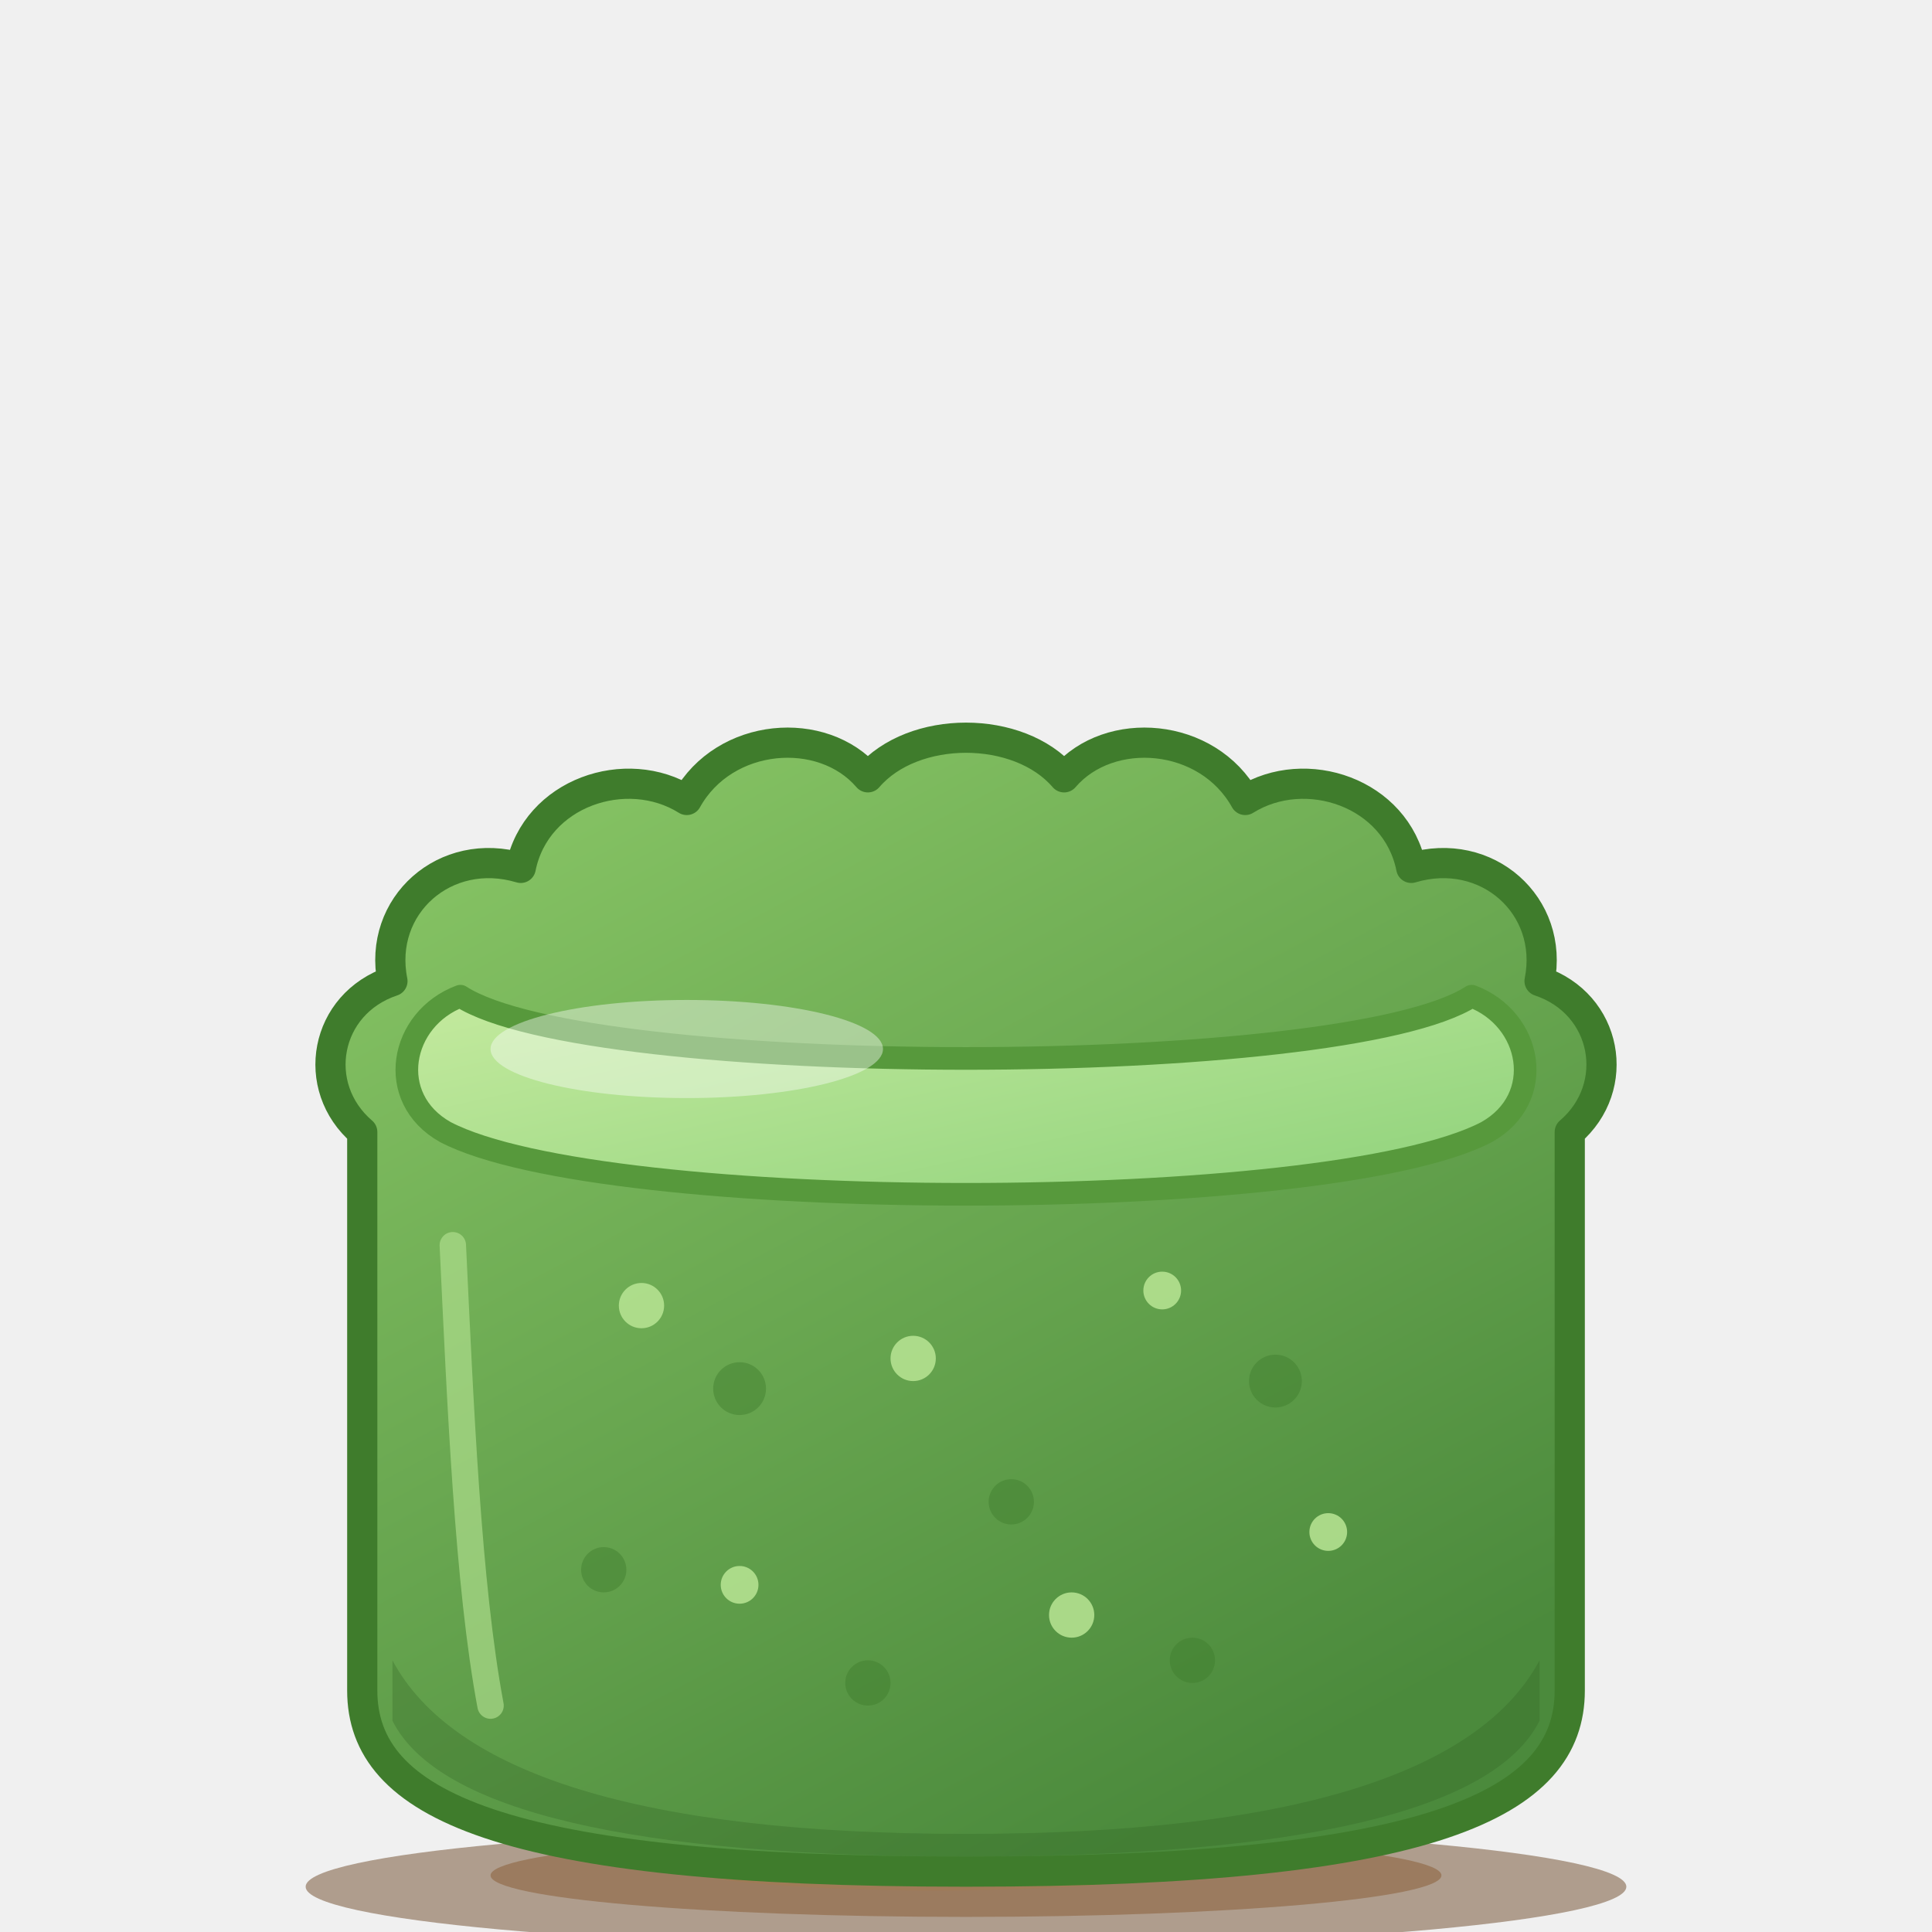
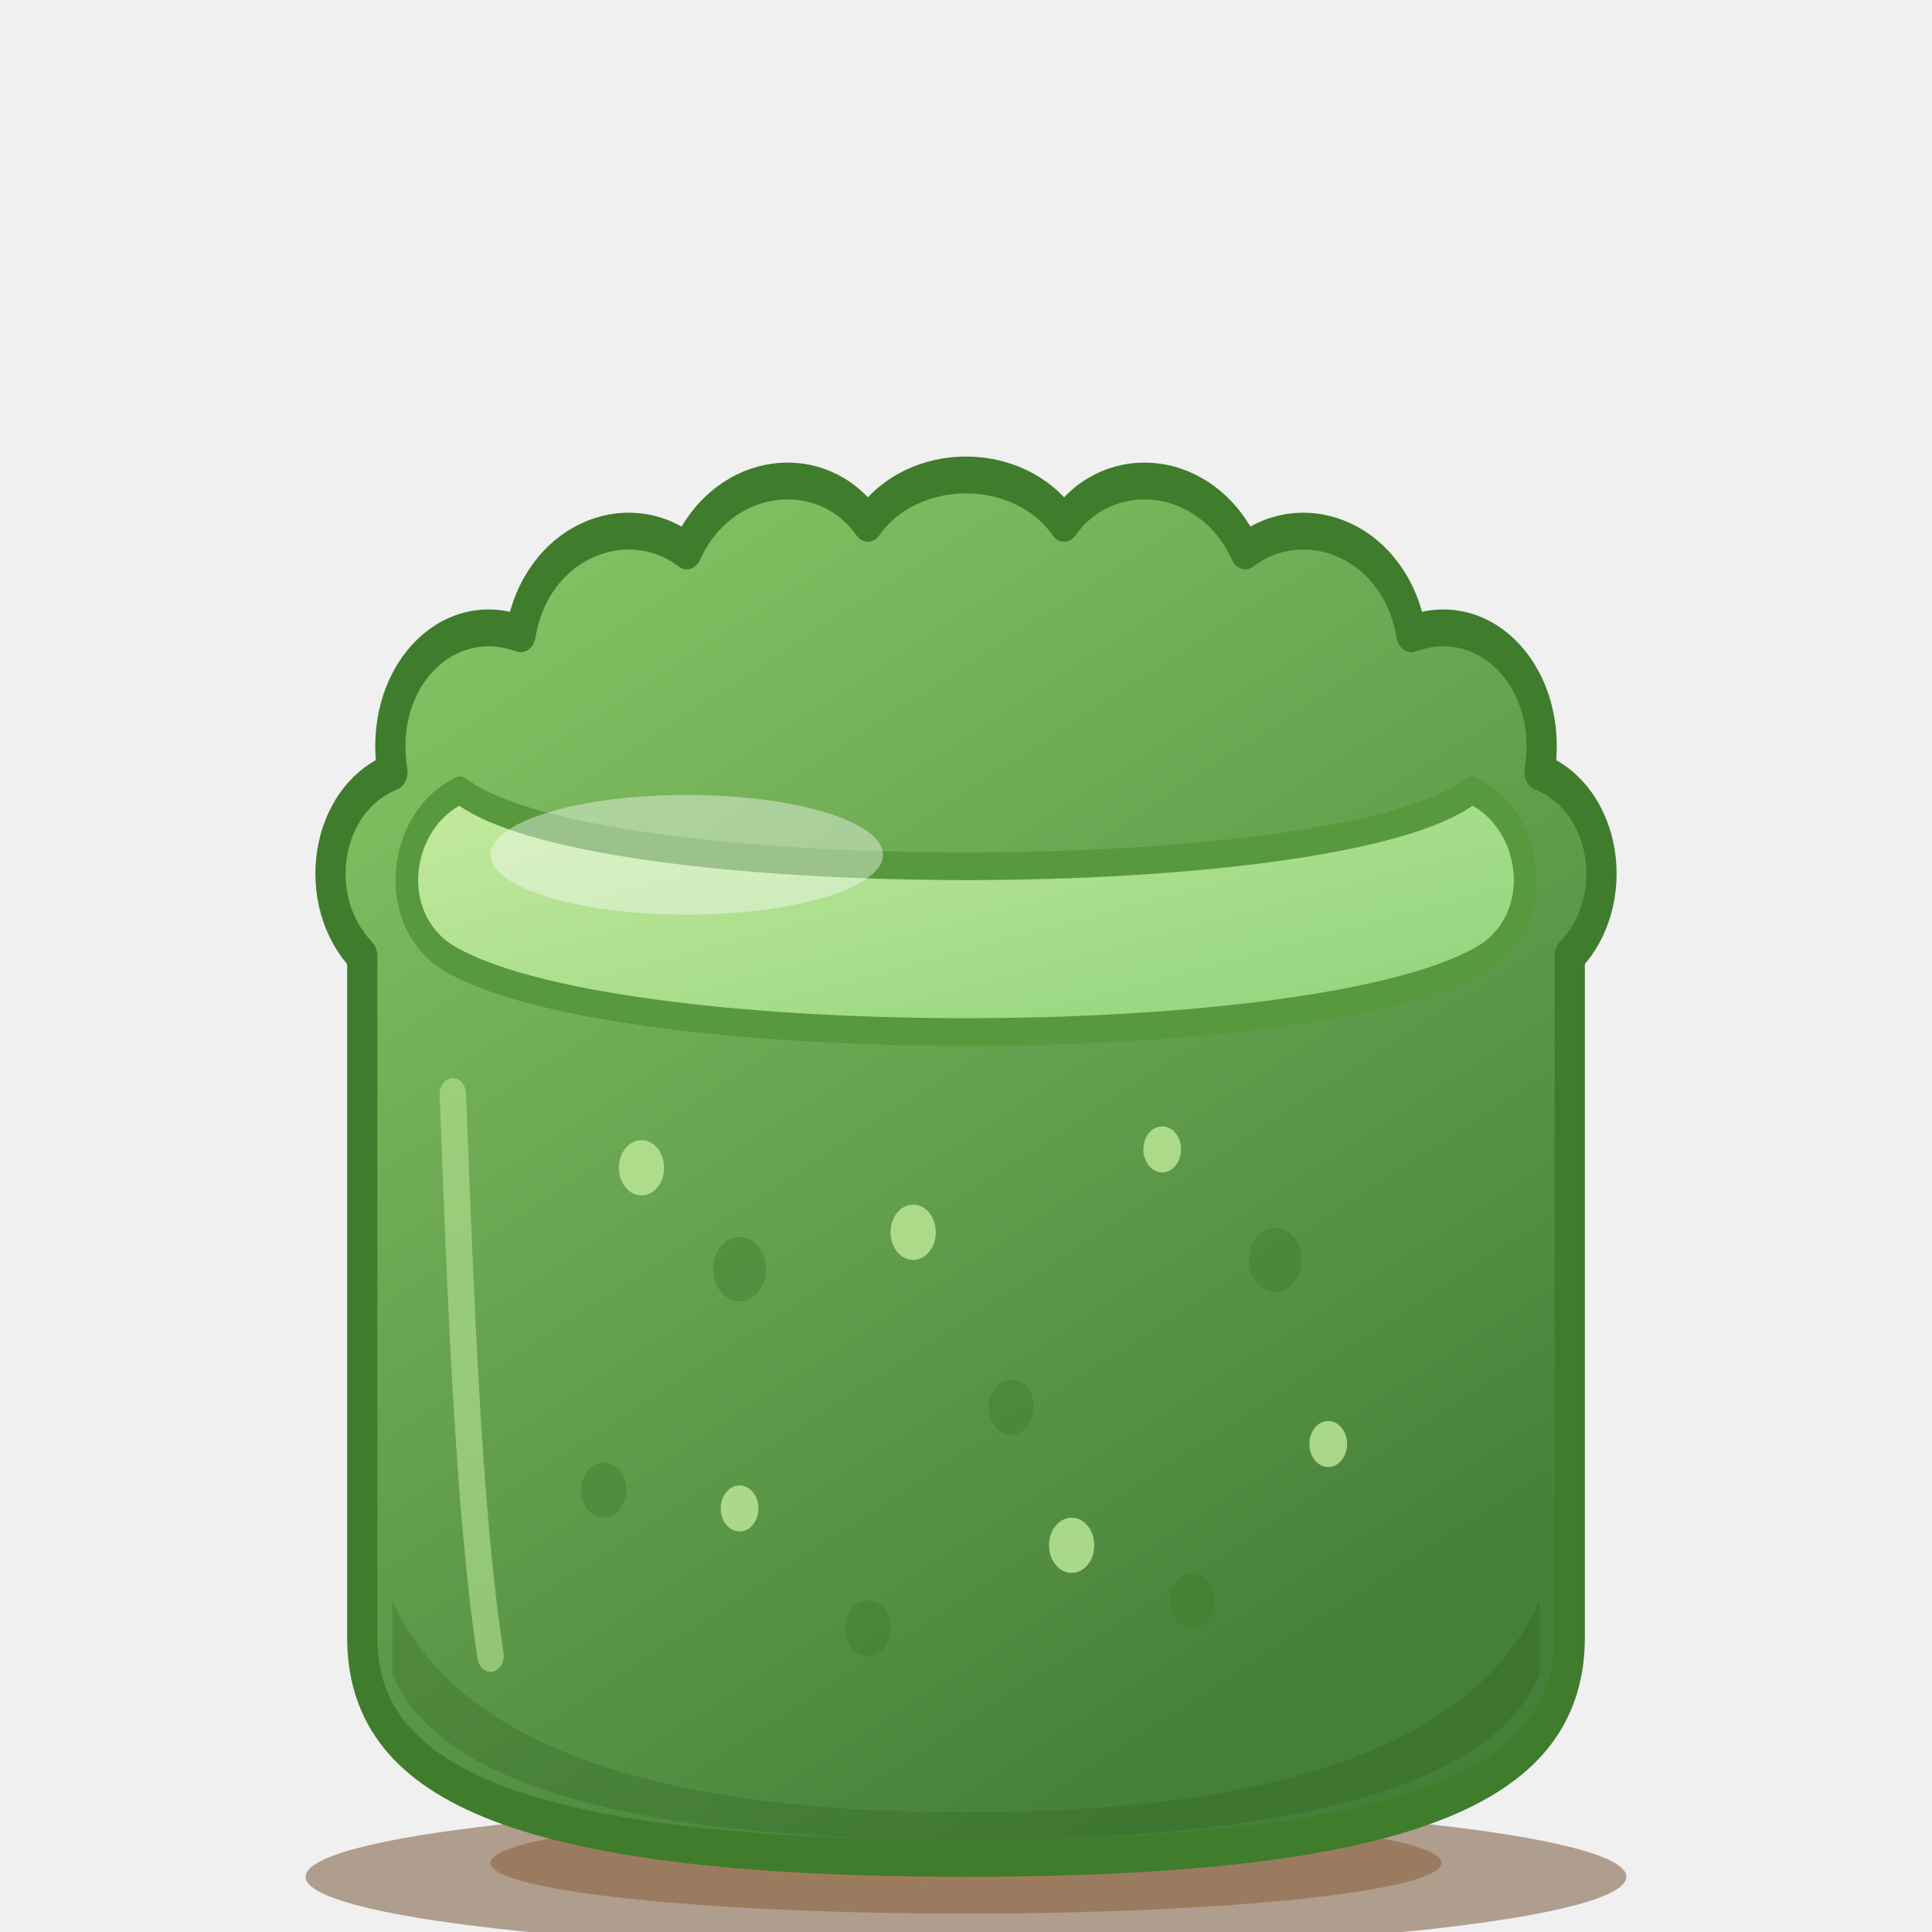
<svg xmlns="http://www.w3.org/2000/svg" width="512" height="512" viewBox="0 0 512 512">
  <defs>
    <linearGradient id="front" x1="0" y1="0" x2="0.6" y2="1">
      <stop offset="0" stop-color="#8cc968" />
-       <stop offset="1" stop-color="#4b8a3c" />
+       <stop offset="1" stop-color="#457f38" />
    </linearGradient>
    <linearGradient id="top" x1="0" y1="0" x2="1" y2="0.8">
      <stop offset="0" stop-color="#c4ea9e" />
      <stop offset="1" stop-color="#93d47e" />
    </linearGradient>
  </defs>
-   <ellipse cx="256" cy="500" rx="175" ry="16" fill="#6d4a2a" opacity="0.50" />
-   <ellipse cx="256" cy="497" rx="126" ry="11" fill="#8a5f38" opacity="0.55" />
-   <ellipse cx="248" cy="494" rx="70" ry="7" fill="#a4794e" opacity="0.45" />
-   <path d="M96 300 C82 288 86 266 104 260 C100 240 118 224 138 230 C142 210 166 202 182 212 C192 194 218 192 230 206 C242 192 270 192 282 206 C294 192 320 194 330 212 C346 202 370 210 374 230 C394 224 412 240 408 260 C426 266 430 288 416 300 L416 448 C416 478 380 496 256 496 C132 496 96 478 96 448 Z" fill="url(#front)" stroke="#3f7c2c" stroke-width="8" stroke-linejoin="round" />
-   <path d="M118 300 C160 322 352 322 394 300 C410 291 406 270 390 264 C356 286 156 286 122 264 C106 270 102 291 118 300 Z" fill="url(#top)" stroke="#57993c" stroke-width="6" stroke-linejoin="round" />
-   <ellipse cx="182" cy="278" rx="52" ry="13" fill="#ffffff" opacity="0.4" />
-   <path d="M120 330 C122 372 124 420 130 452" stroke="#b8e594" stroke-width="7" fill="none" stroke-linecap="round" opacity="0.6" />
-   <g fill="#3f7c2c" opacity="0.45">
-     <circle cx="196" cy="368" r="7" />
-     <circle cx="268" cy="398" r="6" />
-     <circle cx="338" cy="366" r="7" />
-     <circle cx="230" cy="446" r="6" />
-     <circle cx="316" cy="440" r="6" />
-     <circle cx="160" cy="416" r="6" />
+   <g transform="translate(256 512) scale(1.0 1.22) translate(-256 -512)">
+     <ellipse cx="256" cy="500" rx="175" ry="16" fill="#6d4a2a" opacity="0.50" />
+     <ellipse cx="256" cy="497" rx="126" ry="11" fill="#8a5f38" opacity="0.55" />
+     <ellipse cx="248" cy="494" rx="70" ry="7" fill="#a4794e" opacity="0.45" />
+     <path d="M96 300 C82 288 86 266 104 260 C100 240 118 224 138 230 C142 210 166 202 182 212 C192 194 218 192 230 206 C242 192 270 192 282 206 C294 192 320 194 330 212 C346 202 370 210 374 230 C394 224 412 240 408 260 C426 266 430 288 416 300 L416 448 C416 478 380 496 256 496 C132 496 96 478 96 448 Z" fill="url(#front)" stroke="#3f7c2c" stroke-width="8" stroke-linejoin="round" />
+     <path d="M118 300 C160 322 352 322 394 300 C410 291 406 270 390 264 C356 286 156 286 122 264 C106 270 102 291 118 300 Z" fill="url(#top)" stroke="#57993c" stroke-width="6" stroke-linejoin="round" />
+     <ellipse cx="182" cy="278" rx="52" ry="13" fill="#ffffff" opacity="0.4" />
+     <path d="M120 330 C122 372 124 420 130 452" stroke="#b8e594" stroke-width="7" fill="none" stroke-linecap="round" opacity="0.6" />
+     <g fill="#3f7c2c" opacity="0.45">
+       <circle cx="196" cy="368" r="7" />
+       <circle cx="268" cy="398" r="6" />
+       <circle cx="338" cy="366" r="7" />
+       <circle cx="230" cy="446" r="6" />
+       <circle cx="316" cy="440" r="6" />
+       <circle cx="160" cy="416" r="6" />
+     </g>
+     <g fill="#b8e594" opacity="0.85">
+       <circle cx="170" cy="346" r="6" />
+       <circle cx="242" cy="360" r="6" />
+       <circle cx="308" cy="342" r="5" />
+       <circle cx="196" cy="420" r="5" />
+       <circle cx="284" cy="428" r="6" />
+       <circle cx="352" cy="406" r="5" />
+     </g>
+     <path d="M104 440 C120 470 170 486 256 486 C342 486 392 470 408 440 L408 456 C396 480 344 492 256 492 C168 492 116 480 104 456 Z" fill="#2f6023" opacity="0.30" />
  </g>
-   <g fill="#b8e594" opacity="0.85">
-     <circle cx="170" cy="346" r="6" />
-     <circle cx="242" cy="360" r="6" />
-     <circle cx="308" cy="342" r="5" />
-     <circle cx="196" cy="420" r="5" />
-     <circle cx="284" cy="428" r="6" />
-     <circle cx="352" cy="406" r="5" />
-   </g>
-   <path d="M104 440 C120 470 170 486 256 486 C342 486 392 470 408 440 L408 456 C396 480 344 492 256 492 C168 492 116 480 104 456 Z" fill="#2f6023" opacity="0.30" />
</svg>
